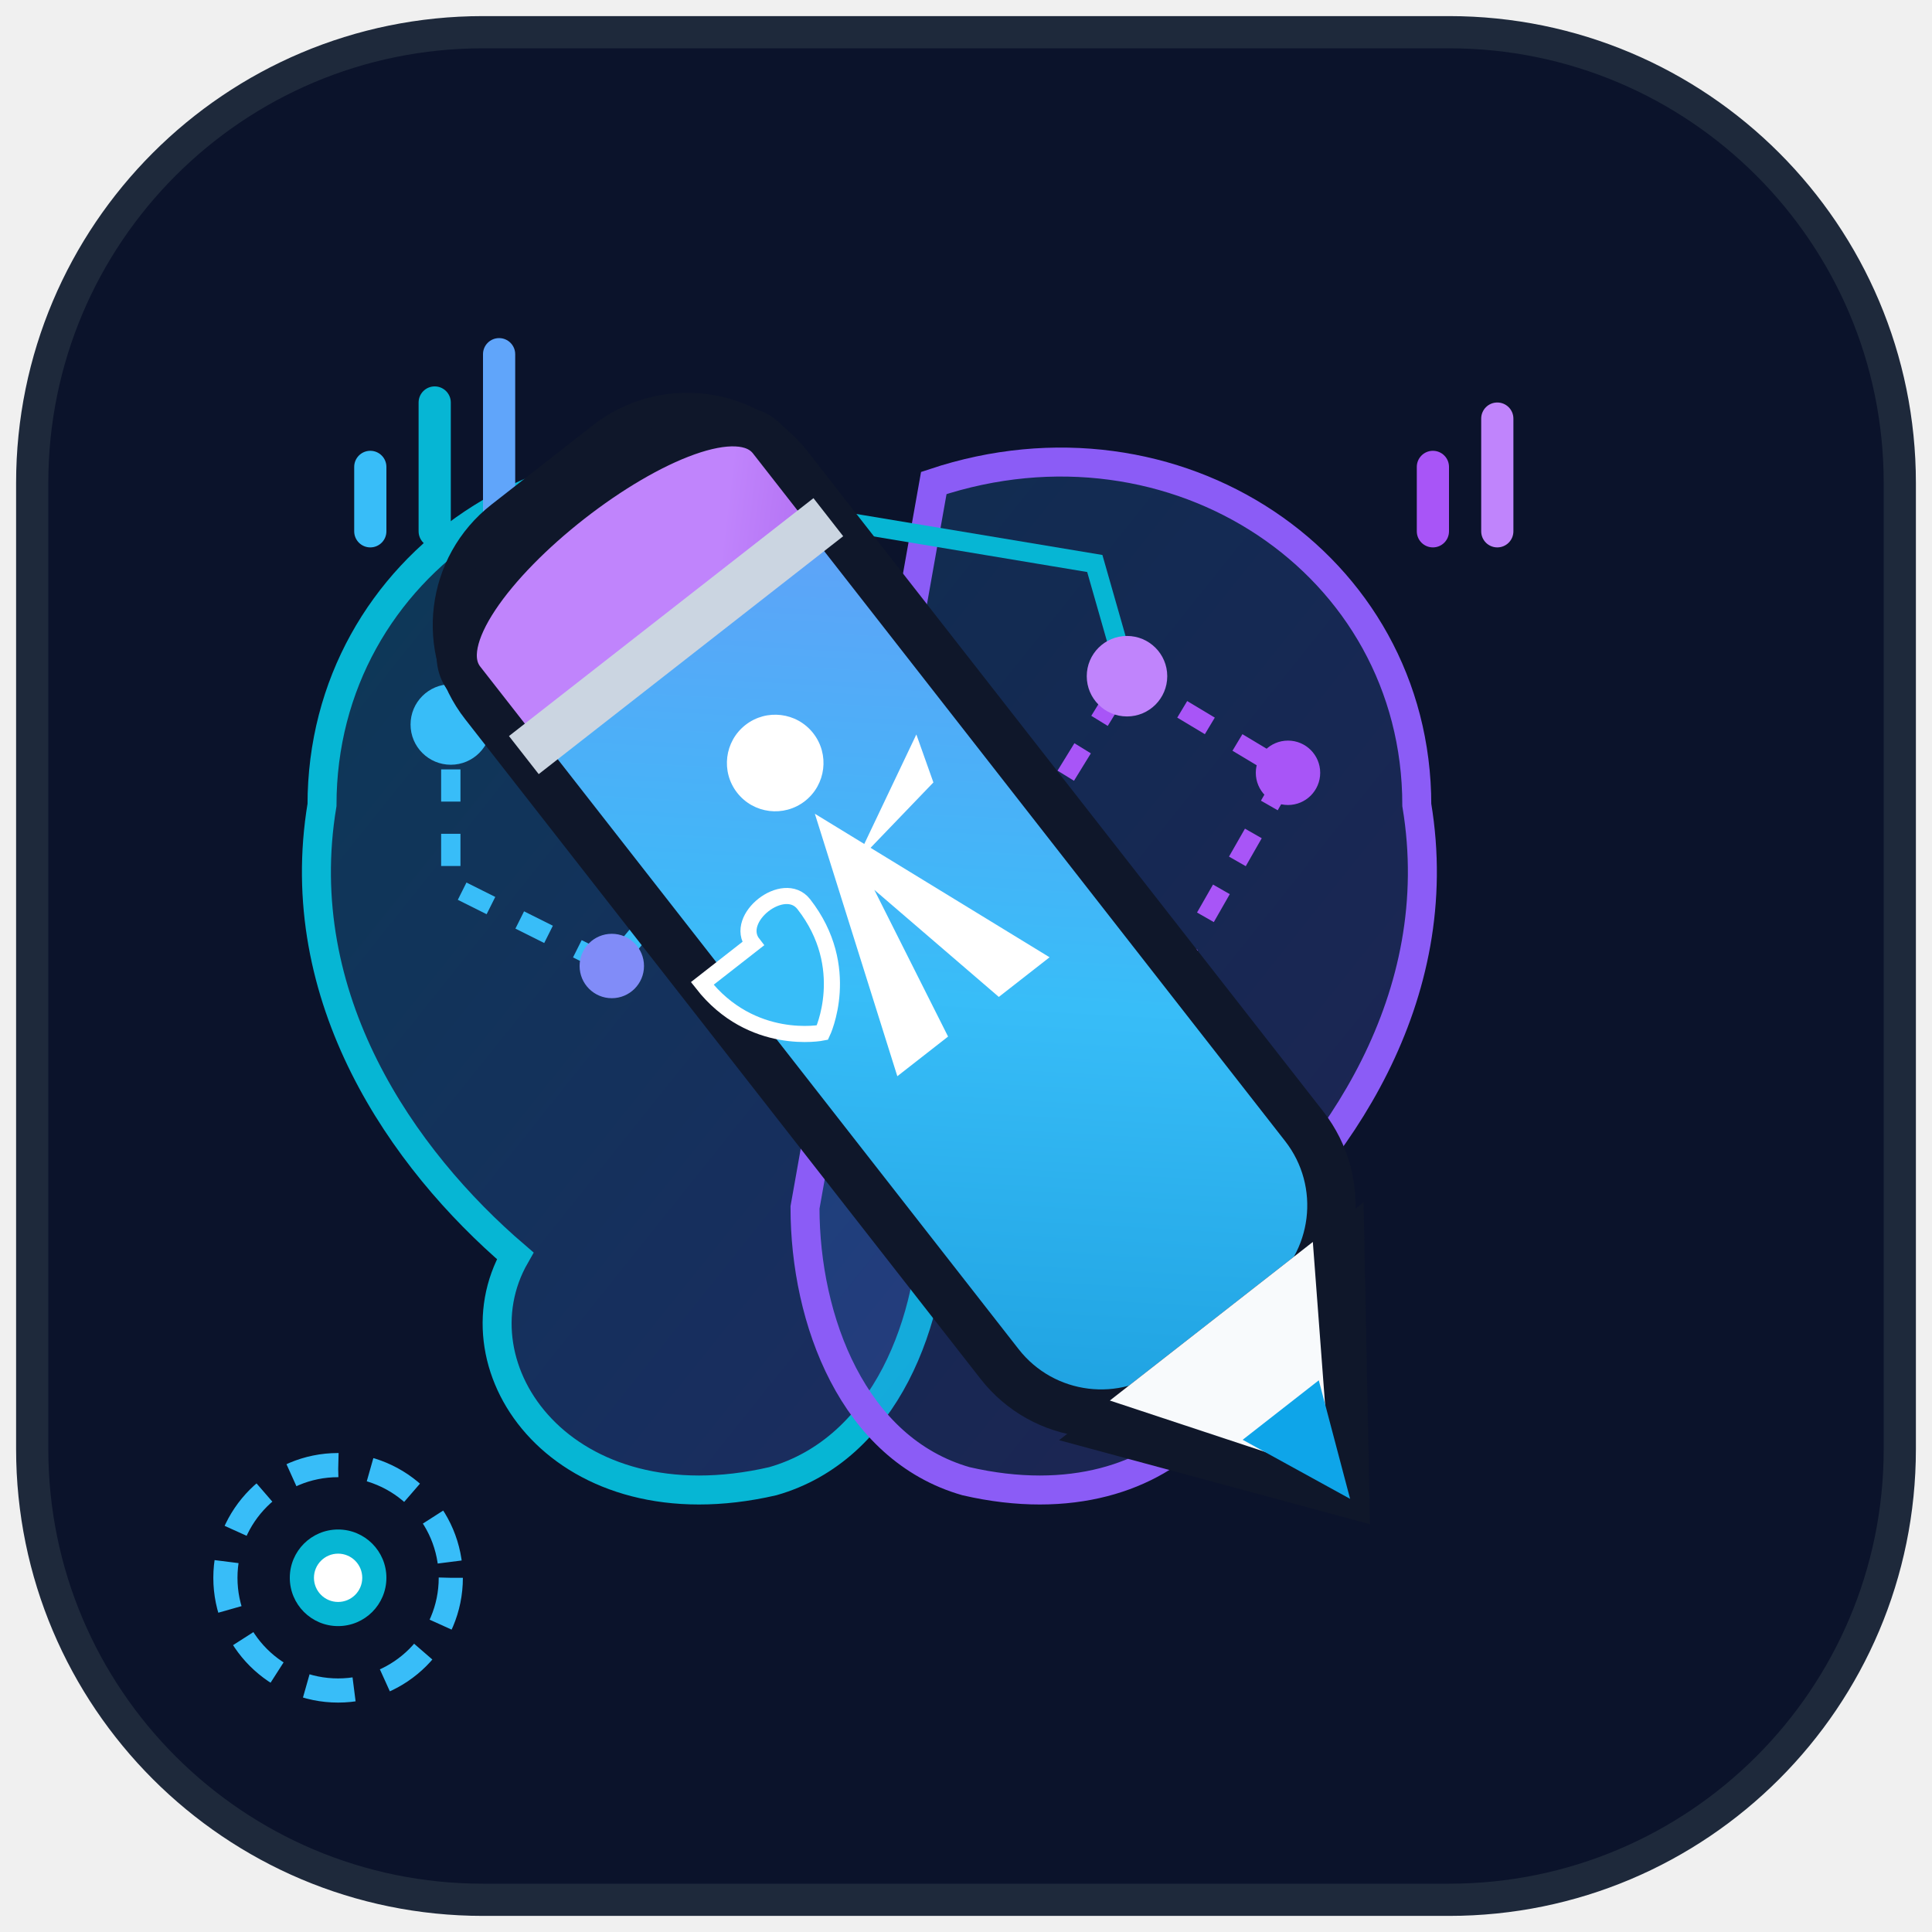
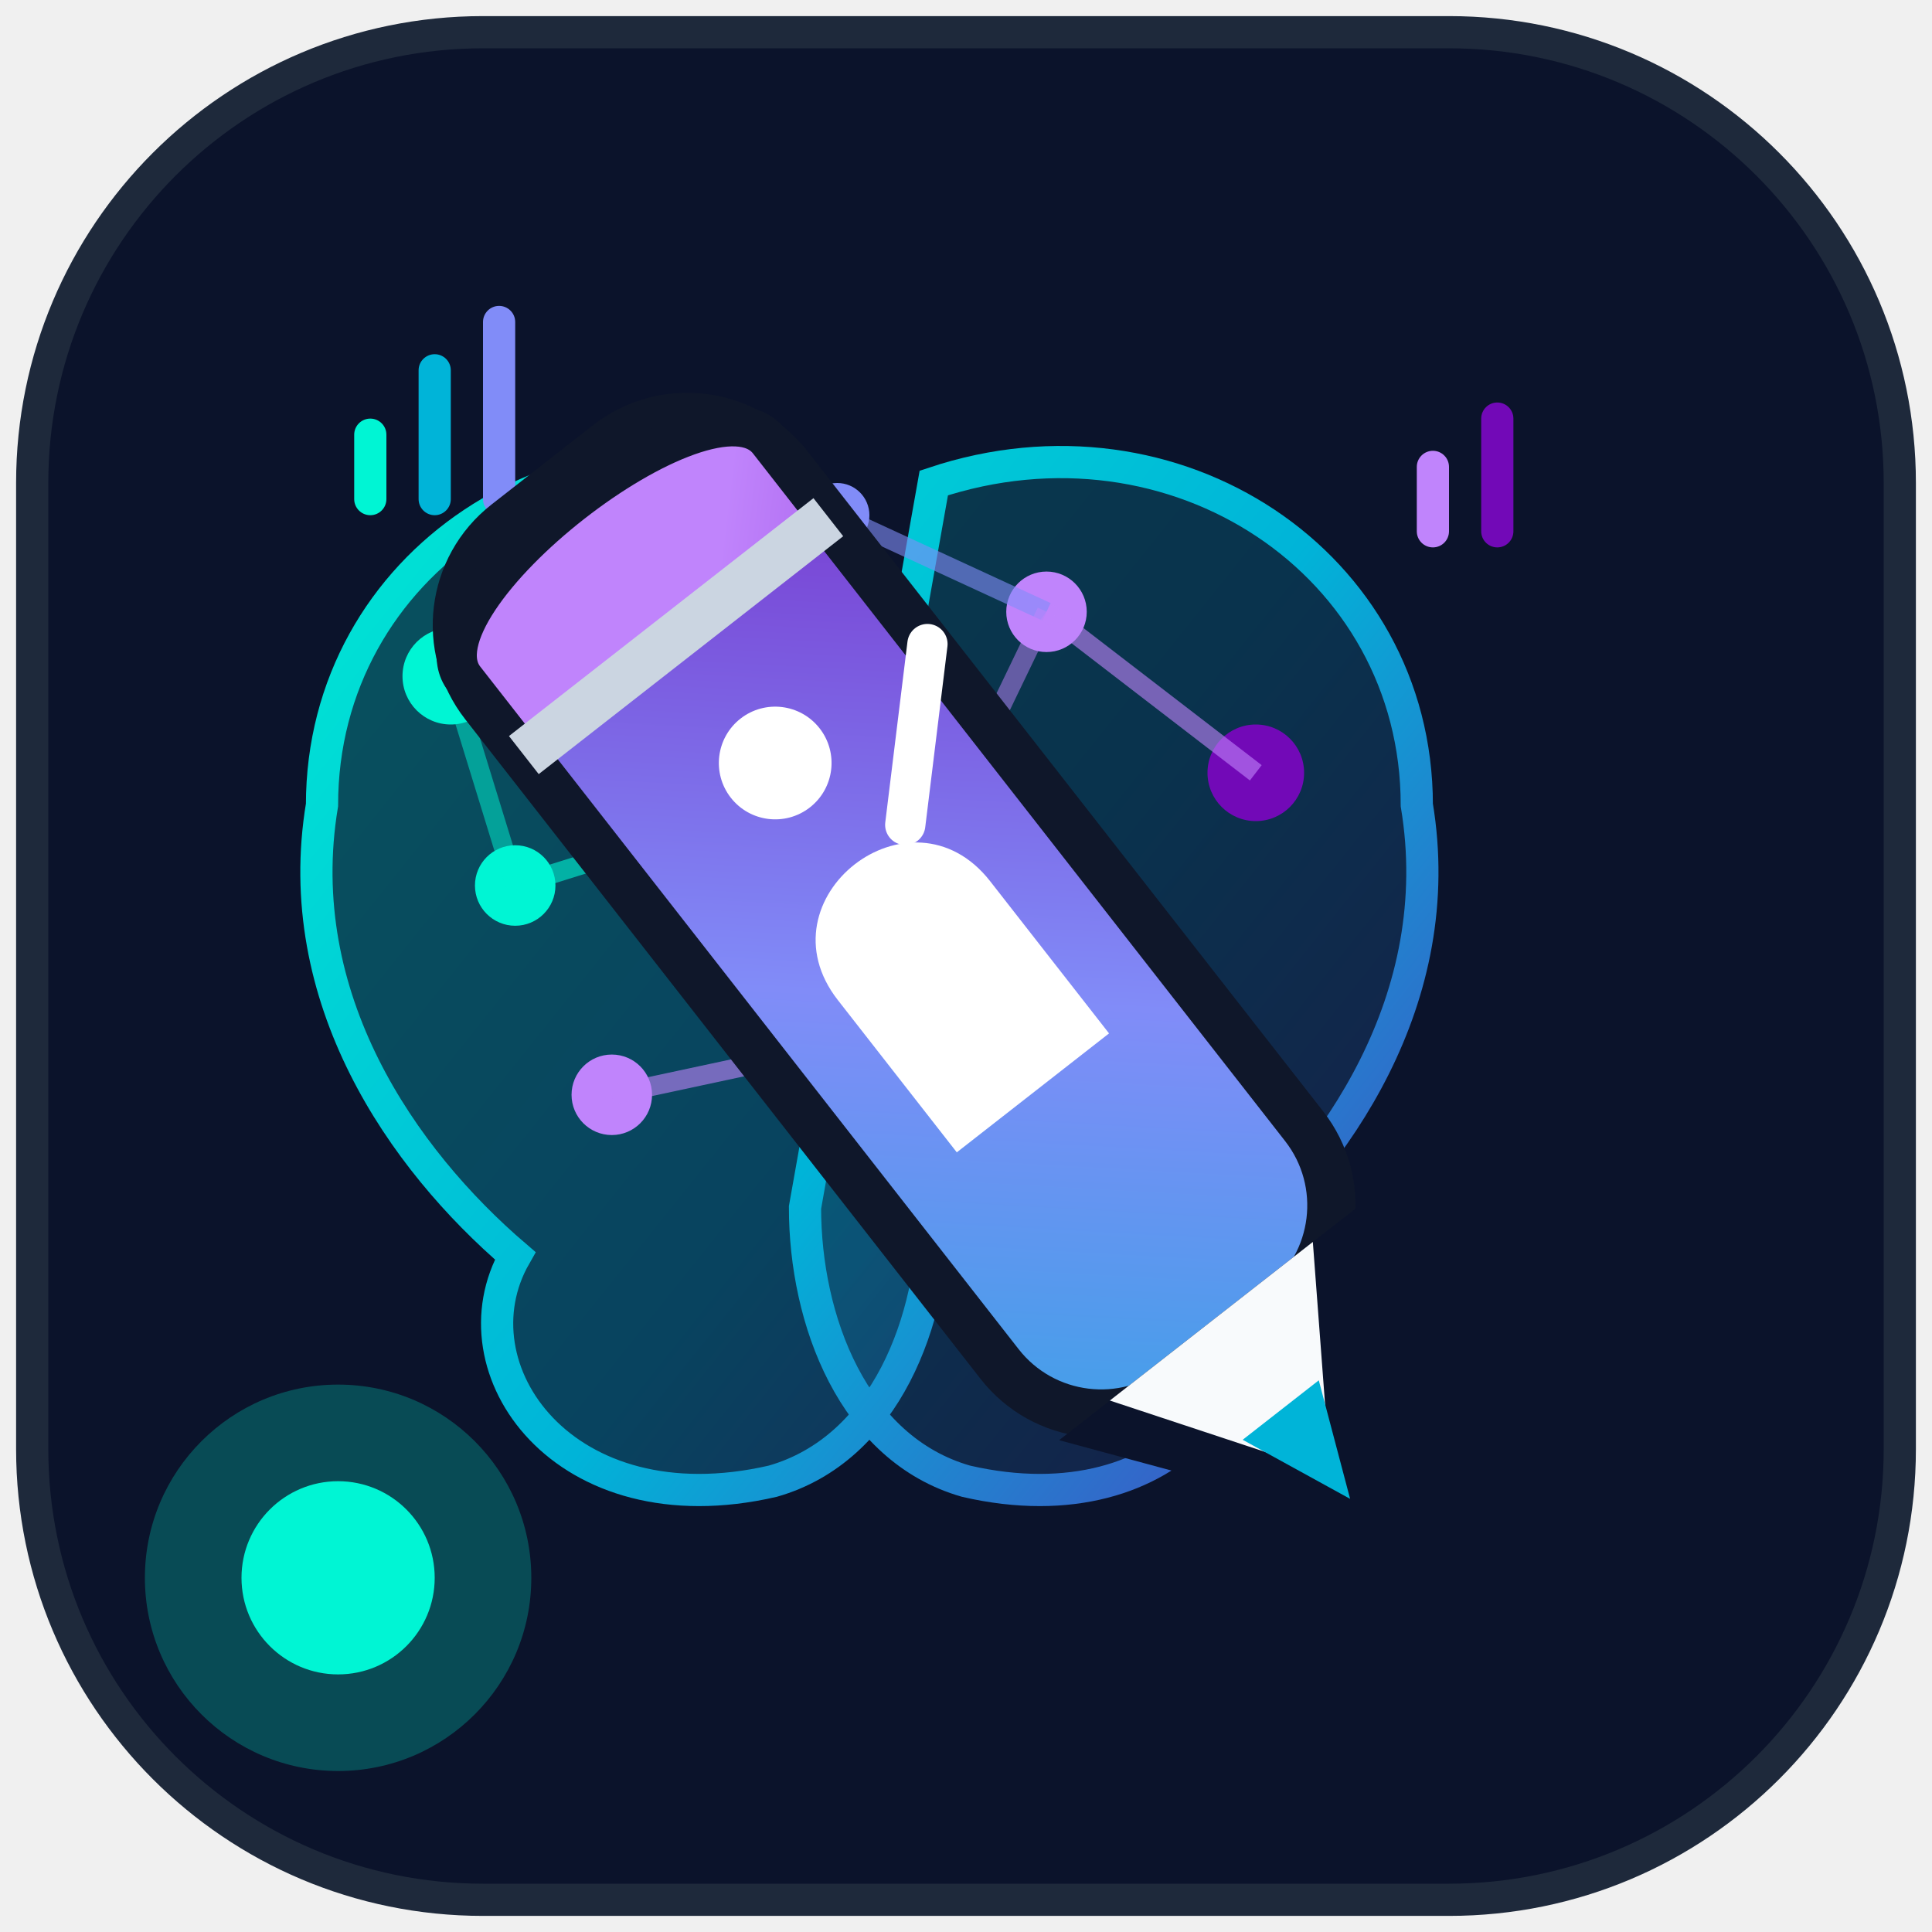
<svg xmlns="http://www.w3.org/2000/svg" viewBox="0 0 120 120" fill="none">
  <defs>
    <linearGradient id="brainGrad" x1="10" y1="20" x2="110" y2="100" gradientUnits="userSpaceOnUse">
-       <stop offset="0%" stop-color="#06B6D4" />
-       <stop offset="50%" stop-color="#3B82F6" />
-       <stop offset="100%" stop-color="#8B5CF6" />
+       <stop offset="0%" stop-color="#00f5d4" />
+       <stop offset="50%" stop-color="#00b4d8" />
+       <stop offset="100%" stop-color="#7209b7" />
    </linearGradient>
    <linearGradient id="pencilGrad" x1="20" y1="100" x2="90" y2="20" gradientUnits="userSpaceOnUse">
-       <stop offset="0%" stop-color="#0284C7" />
-       <stop offset="50%" stop-color="#38BDF8" />
-       <stop offset="100%" stop-color="#818CF8" />
+       <stop offset="0%" stop-color="#00b4d8" />
+       <stop offset="50%" stop-color="#818CF8" />
+       <stop offset="100%" stop-color="#7209b7" />
    </linearGradient>
    <linearGradient id="eraserGrad" x1="80" y1="15" x2="100" y2="35" gradientUnits="userSpaceOnUse">
      <stop offset="0%" stop-color="#C084FC" />
      <stop offset="100%" stop-color="#7E22CE" />
    </linearGradient>
  </defs>
  <rect x="2" y="2" width="116" height="116" rx="28" fill="#0B132B" stroke="#1E293B" stroke-width="2" />
-   <path d="M 50 30 C 35 25 20 35 20 50 C 18 62 25 72 32 78 C 28 85 35 95 48 92 C 55 90 58 82 58 75 Z" fill="url(#brainGrad)" fill-opacity="0.25" stroke="#06B6D4" stroke-width="1.8" />
-   <path d="M 58 30 C 73 25 88 35 88 50 C 90 62 83 72 76 78 C 80 85 73 95 60 92 C 53 90 50 82 50 75 Z" fill="url(#brainGrad)" fill-opacity="0.2" stroke="#8B5CF6" stroke-width="1.8" />
-   <path d="M 28 45 L 38 40 L 48 48 L 38 60 L 28 55 Z" stroke="#38BDF8" stroke-width="1.2" stroke-dasharray="2 2" fill="none" />
-   <path d="M 70 42 L 80 48 L 72 62 L 62 55 Z" stroke="#A855F7" stroke-width="1.2" stroke-dasharray="2 2" fill="none" />
-   <path d="M 38 40 L 50 32 L 68 35 L 70 42" stroke="#06B6D4" stroke-width="1.2" fill="none" />
-   <circle cx="28" cy="45" r="2.5" fill="#38BDF8" />
-   <circle cx="38" cy="40" r="2" fill="#06B6D4" />
-   <circle cx="48" cy="48" r="2.5" fill="#60A5FA" />
-   <circle cx="38" cy="60" r="2" fill="#818CF8" />
-   <circle cx="70" cy="42" r="2.5" fill="#C084FC" />
-   <circle cx="80" cy="48" r="2" fill="#A855F7" />
-   <circle cx="72" cy="62" r="2.5" fill="#E879F9" />
-   <circle cx="50" cy="32" r="2" fill="#38BDF8" />
-   <rect x="22" y="28" width="2" height="6" rx="1" fill="#38BDF8" />
-   <rect x="26" y="24" width="2" height="10" rx="1" fill="#06B6D4" />
-   <rect x="30" y="21" width="2" height="13" rx="1" fill="#60A5FA" />
-   <rect x="88" y="28" width="2" height="6" rx="1" fill="#A855F7" />
-   <rect x="92" y="25" width="2" height="9" rx="1" fill="#C084FC" />
+   <path d="M 50 30 C 35 25 20 35 20 50 C 18 62 25 72 32 78 C 28 85 35 95 48 92 C 55 90 58 82 58 75 Z" fill="url(#brainGrad)" fill-opacity="0.3" stroke="url(#brainGrad)" stroke-width="2" />
+   <path d="M 58 30 C 73 25 88 35 88 50 C 90 62 83 72 76 78 C 80 85 73 95 60 92 C 53 90 50 82 50 75 Z" fill="url(#brainGrad)" fill-opacity="0.2" stroke="url(#brainGrad)" stroke-width="2" />
+   <circle cx="28" cy="42" r="3" fill="#00f5d4" />
+   <circle cx="40" cy="36" r="2.5" fill="#00b4d8" />
+   <circle cx="52" cy="32" r="2" fill="#818CF8" />
+   <circle cx="65" cy="38" r="2.5" fill="#C084FC" />
+   <circle cx="78" cy="48" r="3" fill="#7209b7" />
+   <circle cx="32" cy="55" r="2.5" fill="#00f5d4" />
+   <circle cx="48" cy="50" r="2.5" fill="#00b4d8" />
+   <circle cx="62" cy="55" r="2" fill="#818CF8" />
+   <circle cx="38" cy="68" r="2.5" fill="#C084FC" />
+   <circle cx="52" cy="65" r="2" fill="#7209b7" />
+   <line x1="28" y1="42" x2="40" y2="36" stroke="#00f5d4" stroke-width="1.2" opacity="0.6" />
+   <line x1="40" y1="36" x2="52" y2="32" stroke="#00b4d8" stroke-width="1.2" opacity="0.6" />
+   <line x1="52" y1="32" x2="65" y2="38" stroke="#818CF8" stroke-width="1.2" opacity="0.6" />
+   <line x1="65" y1="38" x2="78" y2="48" stroke="#C084FC" stroke-width="1.2" opacity="0.6" />
+   <line x1="32" y1="55" x2="48" y2="50" stroke="#00f5d4" stroke-width="1.2" opacity="0.6" />
+   <line x1="48" y1="50" x2="62" y2="55" stroke="#00b4d8" stroke-width="1.2" opacity="0.6" />
+   <line x1="38" y1="68" x2="52" y2="65" stroke="#C084FC" stroke-width="1.2" opacity="0.6" />
+   <line x1="28" y1="42" x2="32" y2="55" stroke="#00f5d4" stroke-width="1.2" opacity="0.5" />
+   <line x1="40" y1="36" x2="48" y2="50" stroke="#00b4d8" stroke-width="1.2" opacity="0.5" />
+   <line x1="52" y1="32" x2="62" y2="55" stroke="#818CF8" stroke-width="1.2" opacity="0.5" />
+   <line x1="65" y1="38" x2="52" y2="65" stroke="#C084FC" stroke-width="1.2" opacity="0.5" />
+   <rect x="22" y="26" width="2" height="6" rx="1" fill="#00f5d4" />
+   <rect x="26" y="22" width="2" height="10" rx="1" fill="#00b4d8" />
+   <rect x="30" y="19" width="2" height="13" rx="1" fill="#818CF8" />
+   <rect x="88" y="28" width="2" height="6" rx="1" fill="#C084FC" />
+   <rect x="92" y="25" width="2" height="9" rx="1" fill="#7209b7" />
  <g transform="rotate(-38 58 60)">
    <rect x="46" y="22" width="24" height="68" rx="8" fill="url(#pencilGrad)" stroke="#0F172A" stroke-width="3" />
    <path d="M 46 28 C 46 22 70 22 70 28 L 70 34 L 46 34 Z" fill="url(#eraserGrad)" stroke="#0F172A" stroke-width="2.5" />
    <line x1="46" y1="34" x2="70" y2="34" stroke="#CBD5E1" stroke-width="3" />
-     <circle cx="58" cy="44" r="3" fill="#FFFFFF" />
-     <path d="M 58 48 L 52 64 L 56 64 L 58 54 L 60 64 L 64 64 Z" fill="#FFFFFF" />
-     <path d="M 50 52 C 50 50 54 50 54 52 C 54 57 50 59 50 59 C 50 59 46 57 46 52 Z" fill="#38BDF8" stroke="#FFFFFF" stroke-width="1" />
-     <path d="M 58 52 L 66 48 L 65 51 Z" fill="#FFFFFF" />
-     <path d="M 46 88 L 58 104 L 70 88 Z" fill="#0F172A" />
+     <circle cx="58" cy="44" r="3.5" fill="#FFFFFF" />
+     <path d="M 52 58 C 52 50 64 50 64 58 L 64 70 L 52 70 Z" fill="#FFFFFF" />
+     <line x1="62" y1="52" x2="70" y2="44" stroke="#FFFFFF" stroke-width="2.5" stroke-linecap="round" />
+     <path d="M 46 88 L 58 104 L 70 88 Z" fill="#0B132B" />
    <path d="M 50 88 L 58 100 L 66 88 Z" fill="#F8FAFC" />
-     <path d="M 55 95 L 58 102 L 61 95 Z" fill="#0EA5E9" />
+     <path d="M 55 95 L 58 102 L 61 95 Z" fill="#00b4d8" />
  </g>
-   <circle cx="21" cy="98" r="7" stroke="#38BDF8" stroke-width="1.5" stroke-dasharray="3 2" fill="none" />
-   <circle cx="21" cy="98" r="3" fill="#06B6D4" />
-   <circle cx="21" cy="98" r="1.5" fill="#FFFFFF" />
+   <circle cx="21" cy="98" r="6" fill="#00f5d4" />
+   <circle cx="21" cy="98" r="12" fill="#00f5d4" opacity="0.25" />
</svg>
